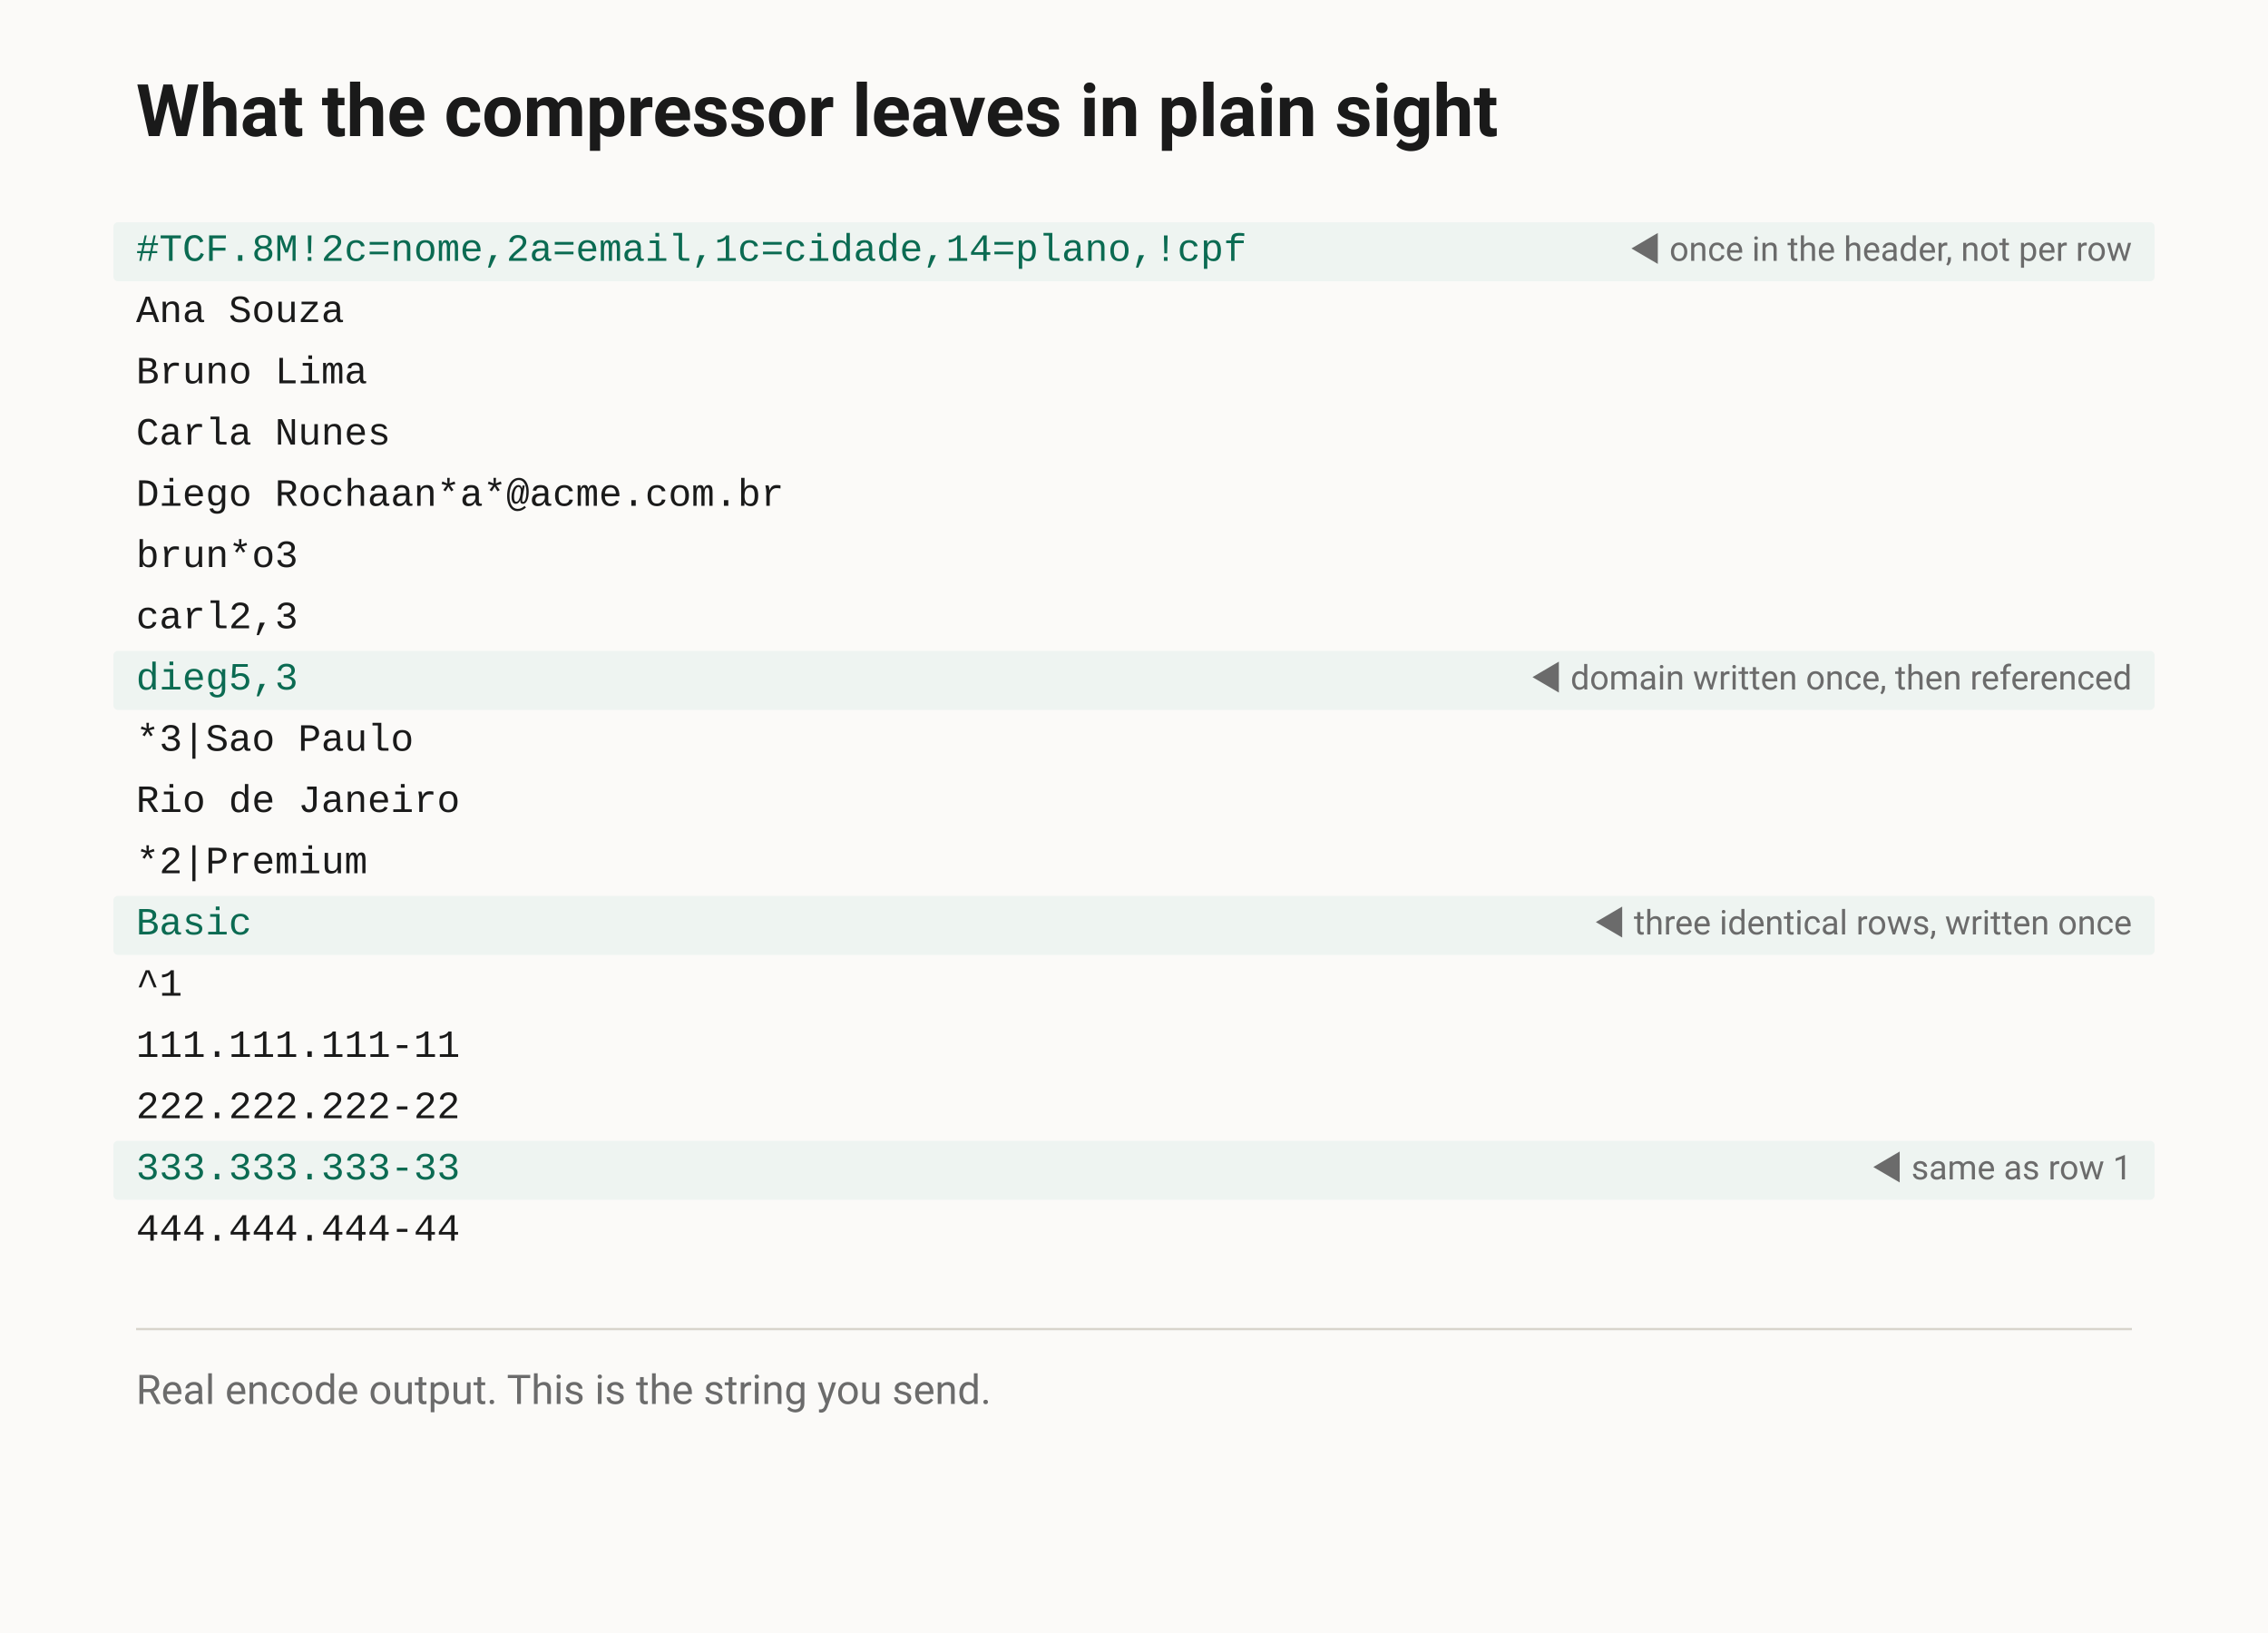
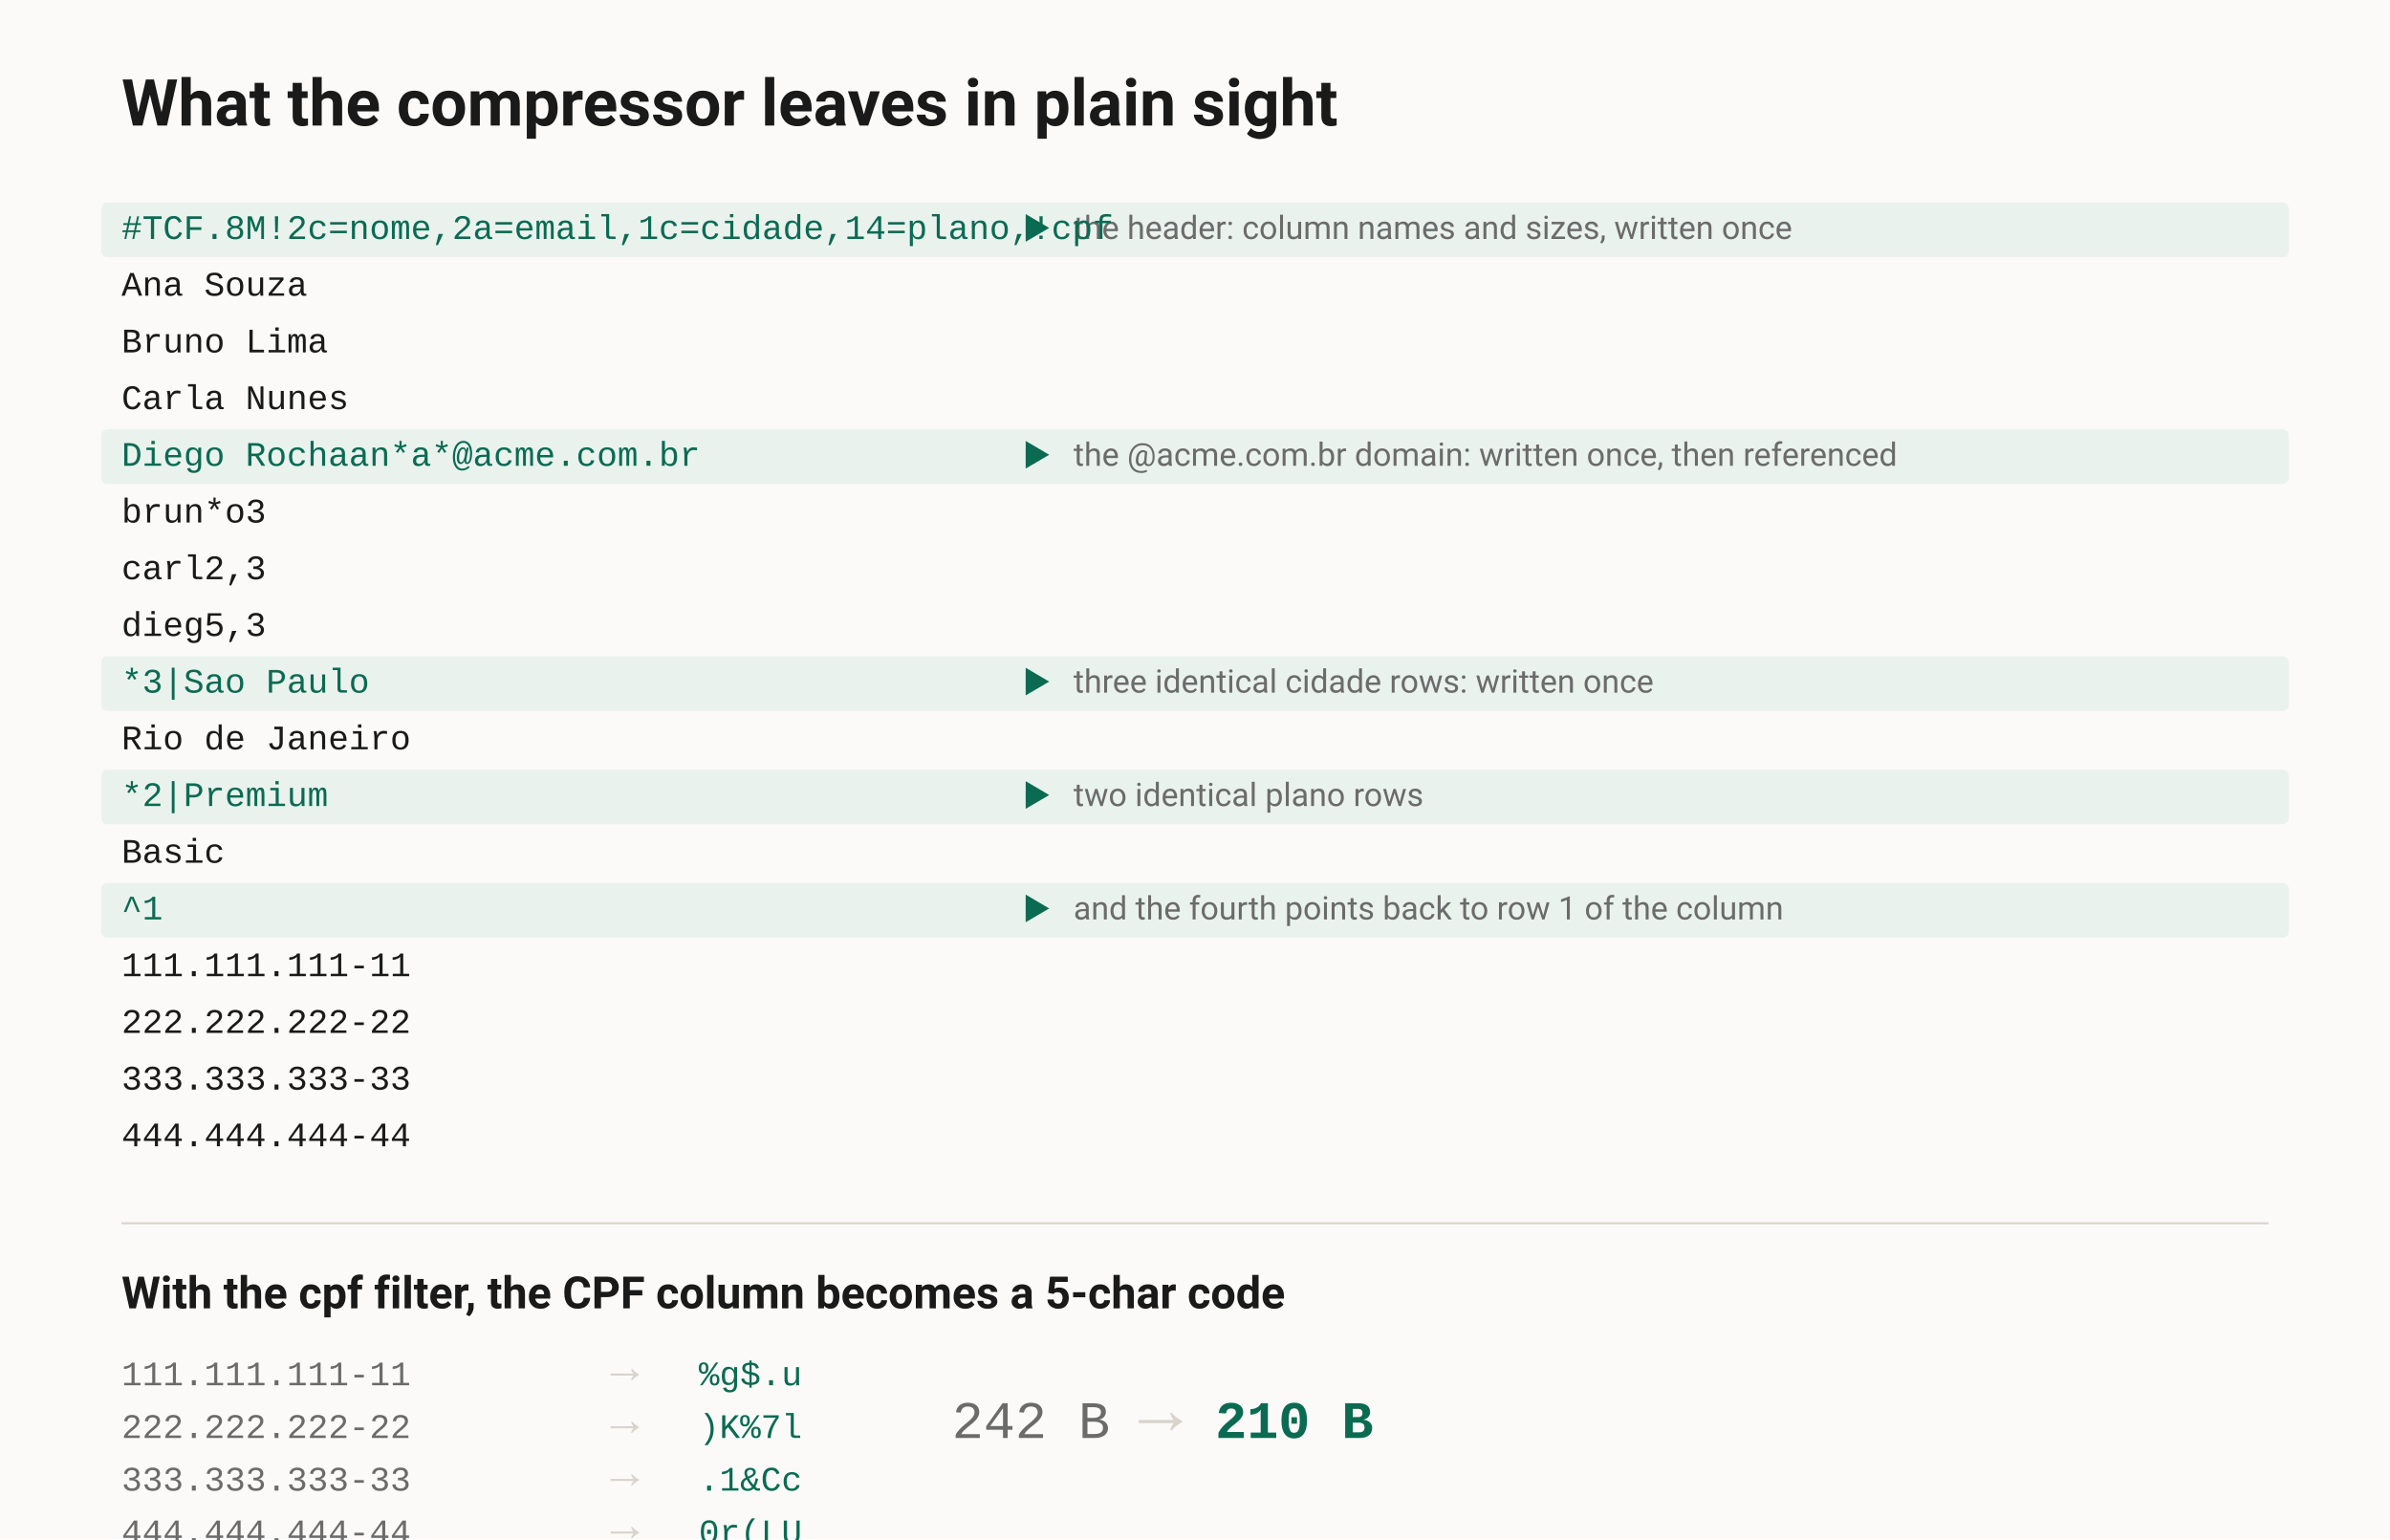
- <svg xmlns="http://www.w3.org/2000/svg" width="1000" height="720" viewBox="0 0 1000 720">
-   <rect width="1000" height="720" fill="#fbfaf8" />
-   <text x="60" y="60" font-family="system-ui, -apple-system, 'Segoe UI', Roboto, Helvetica, Arial, sans-serif" font-size="32" fill="#1a1a1a" font-weight="600" text-anchor="start" xml:space="preserve">What the compressor leaves in plain sight</text>
-   <rect x="50" y="98" width="900" height="26" rx="2" fill="#eef4f1" />
-   <text x="60" y="115" font-family="ui-monospace, SFMono-Regular, Consolas, 'Liberation Mono', monospace" font-size="17" fill="#0b6b52" text-anchor="start" xml:space="preserve">#TCF.8M!2c=nome,2a=email,1c=cidade,14=plano,!cpf</text>
-   <text x="940" y="115" font-family="system-ui, -apple-system, 'Segoe UI', Roboto, Helvetica, Arial, sans-serif" font-size="15" fill="#6b6b6b" text-anchor="end" xml:space="preserve">◀ once in the header, not per row</text>
-   <text x="60" y="142" font-family="ui-monospace, SFMono-Regular, Consolas, 'Liberation Mono', monospace" font-size="17" fill="#1a1a1a" text-anchor="start" xml:space="preserve">Ana Souza</text>
-   <text x="60" y="169" font-family="ui-monospace, SFMono-Regular, Consolas, 'Liberation Mono', monospace" font-size="17" fill="#1a1a1a" text-anchor="start" xml:space="preserve">Bruno Lima</text>
-   <text x="60" y="196" font-family="ui-monospace, SFMono-Regular, Consolas, 'Liberation Mono', monospace" font-size="17" fill="#1a1a1a" text-anchor="start" xml:space="preserve">Carla Nunes</text>
-   <text x="60" y="223" font-family="ui-monospace, SFMono-Regular, Consolas, 'Liberation Mono', monospace" font-size="17" fill="#1a1a1a" text-anchor="start" xml:space="preserve">Diego Rochaan*a*@acme.com.br</text>
-   <text x="60" y="250" font-family="ui-monospace, SFMono-Regular, Consolas, 'Liberation Mono', monospace" font-size="17" fill="#1a1a1a" text-anchor="start" xml:space="preserve">brun*o3</text>
-   <text x="60" y="277" font-family="ui-monospace, SFMono-Regular, Consolas, 'Liberation Mono', monospace" font-size="17" fill="#1a1a1a" text-anchor="start" xml:space="preserve">carl2,3</text>
-   <rect x="50" y="287" width="900" height="26" rx="2" fill="#eef4f1" />
-   <text x="60" y="304" font-family="ui-monospace, SFMono-Regular, Consolas, 'Liberation Mono', monospace" font-size="17" fill="#0b6b52" text-anchor="start" xml:space="preserve">dieg5,3</text>
-   <text x="940" y="304" font-family="system-ui, -apple-system, 'Segoe UI', Roboto, Helvetica, Arial, sans-serif" font-size="15" fill="#6b6b6b" text-anchor="end" xml:space="preserve">◀ domain written once, then referenced</text>
-   <text x="60" y="331" font-family="ui-monospace, SFMono-Regular, Consolas, 'Liberation Mono', monospace" font-size="17" fill="#1a1a1a" text-anchor="start" xml:space="preserve">*3|Sao Paulo</text>
-   <text x="60" y="358" font-family="ui-monospace, SFMono-Regular, Consolas, 'Liberation Mono', monospace" font-size="17" fill="#1a1a1a" text-anchor="start" xml:space="preserve">Rio de Janeiro</text>
-   <text x="60" y="385" font-family="ui-monospace, SFMono-Regular, Consolas, 'Liberation Mono', monospace" font-size="17" fill="#1a1a1a" text-anchor="start" xml:space="preserve">*2|Premium</text>
-   <rect x="50" y="395" width="900" height="26" rx="2" fill="#eef4f1" />
-   <text x="60" y="412" font-family="ui-monospace, SFMono-Regular, Consolas, 'Liberation Mono', monospace" font-size="17" fill="#0b6b52" text-anchor="start" xml:space="preserve">Basic</text>
-   <text x="940" y="412" font-family="system-ui, -apple-system, 'Segoe UI', Roboto, Helvetica, Arial, sans-serif" font-size="15" fill="#6b6b6b" text-anchor="end" xml:space="preserve">◀ three identical rows, written once</text>
-   <text x="60" y="439" font-family="ui-monospace, SFMono-Regular, Consolas, 'Liberation Mono', monospace" font-size="17" fill="#1a1a1a" text-anchor="start" xml:space="preserve">^1</text>
-   <text x="60" y="466" font-family="ui-monospace, SFMono-Regular, Consolas, 'Liberation Mono', monospace" font-size="17" fill="#1a1a1a" text-anchor="start" xml:space="preserve">111.111.111-11</text>
-   <text x="60" y="493" font-family="ui-monospace, SFMono-Regular, Consolas, 'Liberation Mono', monospace" font-size="17" fill="#1a1a1a" text-anchor="start" xml:space="preserve">222.222.222-22</text>
-   <rect x="50" y="503" width="900" height="26" rx="2" fill="#eef4f1" />
-   <text x="60" y="520" font-family="ui-monospace, SFMono-Regular, Consolas, 'Liberation Mono', monospace" font-size="17" fill="#0b6b52" text-anchor="start" xml:space="preserve">333.333.333-33</text>
-   <text x="940" y="520" font-family="system-ui, -apple-system, 'Segoe UI', Roboto, Helvetica, Arial, sans-serif" font-size="15" fill="#6b6b6b" text-anchor="end" xml:space="preserve">◀ same as row 1</text>
-   <text x="60" y="547" font-family="ui-monospace, SFMono-Regular, Consolas, 'Liberation Mono', monospace" font-size="17" fill="#1a1a1a" text-anchor="start" xml:space="preserve">444.444.444-44</text>
-   <line x1="60" y1="586" x2="940" y2="586" stroke="#d8d4cc" stroke-width="1" />
-   <text x="60" y="619" font-family="system-ui, -apple-system, 'Segoe UI', Roboto, Helvetica, Arial, sans-serif" font-size="18" fill="#6b6b6b" text-anchor="start" xml:space="preserve">Real encode output. This is the string you send.</text>
+ <svg xmlns="http://www.w3.org/2000/svg" width="1180" height="760" viewBox="0 0 1180 760">
+   <rect width="1180" height="760" fill="#fbfaf8" />
+   <text x="60" y="62" font-family="system-ui, -apple-system, 'Segoe UI', Roboto, Helvetica, Arial, sans-serif" font-size="32" fill="#1a1a1a" font-weight="600" text-anchor="start" xml:space="preserve">What the compressor leaves in plain sight</text>
+   <rect x="50" y="100" width="1080" height="27" rx="3" fill="#eaf2ee" />
+   <text x="505" y="118" font-family="system-ui, -apple-system, 'Segoe UI', Roboto, Helvetica, Arial, sans-serif" font-size="15" fill="#0b6b52" text-anchor="start" xml:space="preserve">▶</text>
+   <text x="530" y="118" font-family="system-ui, -apple-system, 'Segoe UI', Roboto, Helvetica, Arial, sans-serif" font-size="16" fill="#6b6b6b" text-anchor="start" xml:space="preserve">the header: column names and sizes, written once</text>
+   <text x="60" y="118" font-family="ui-monospace, SFMono-Regular, Consolas, 'Liberation Mono', monospace" font-size="17" fill="#0b6b52" text-anchor="start" xml:space="preserve">#TCF.8M!2c=nome,2a=email,1c=cidade,14=plano,!cpf</text>
+   <text x="60" y="146" font-family="ui-monospace, SFMono-Regular, Consolas, 'Liberation Mono', monospace" font-size="17" fill="#1a1a1a" text-anchor="start" xml:space="preserve">Ana Souza</text>
+   <text x="60" y="174" font-family="ui-monospace, SFMono-Regular, Consolas, 'Liberation Mono', monospace" font-size="17" fill="#1a1a1a" text-anchor="start" xml:space="preserve">Bruno Lima</text>
+   <text x="60" y="202" font-family="ui-monospace, SFMono-Regular, Consolas, 'Liberation Mono', monospace" font-size="17" fill="#1a1a1a" text-anchor="start" xml:space="preserve">Carla Nunes</text>
+   <rect x="50" y="212" width="1080" height="27" rx="3" fill="#eaf2ee" />
+   <text x="505" y="230" font-family="system-ui, -apple-system, 'Segoe UI', Roboto, Helvetica, Arial, sans-serif" font-size="15" fill="#0b6b52" text-anchor="start" xml:space="preserve">▶</text>
+   <text x="530" y="230" font-family="system-ui, -apple-system, 'Segoe UI', Roboto, Helvetica, Arial, sans-serif" font-size="16" fill="#6b6b6b" text-anchor="start" xml:space="preserve">the @acme.com.br domain: written once, then referenced</text>
+   <text x="60" y="230" font-family="ui-monospace, SFMono-Regular, Consolas, 'Liberation Mono', monospace" font-size="17" fill="#0b6b52" text-anchor="start" xml:space="preserve">Diego Rochaan*a*@acme.com.br</text>
+   <text x="60" y="258" font-family="ui-monospace, SFMono-Regular, Consolas, 'Liberation Mono', monospace" font-size="17" fill="#1a1a1a" text-anchor="start" xml:space="preserve">brun*o3</text>
+   <text x="60" y="286" font-family="ui-monospace, SFMono-Regular, Consolas, 'Liberation Mono', monospace" font-size="17" fill="#1a1a1a" text-anchor="start" xml:space="preserve">carl2,3</text>
+   <text x="60" y="314" font-family="ui-monospace, SFMono-Regular, Consolas, 'Liberation Mono', monospace" font-size="17" fill="#1a1a1a" text-anchor="start" xml:space="preserve">dieg5,3</text>
+   <rect x="50" y="324" width="1080" height="27" rx="3" fill="#eaf2ee" />
+   <text x="505" y="342" font-family="system-ui, -apple-system, 'Segoe UI', Roboto, Helvetica, Arial, sans-serif" font-size="15" fill="#0b6b52" text-anchor="start" xml:space="preserve">▶</text>
+   <text x="530" y="342" font-family="system-ui, -apple-system, 'Segoe UI', Roboto, Helvetica, Arial, sans-serif" font-size="16" fill="#6b6b6b" text-anchor="start" xml:space="preserve">three identical cidade rows: written once</text>
+   <text x="60" y="342" font-family="ui-monospace, SFMono-Regular, Consolas, 'Liberation Mono', monospace" font-size="17" fill="#0b6b52" text-anchor="start" xml:space="preserve">*3|Sao Paulo</text>
+   <text x="60" y="370" font-family="ui-monospace, SFMono-Regular, Consolas, 'Liberation Mono', monospace" font-size="17" fill="#1a1a1a" text-anchor="start" xml:space="preserve">Rio de Janeiro</text>
+   <rect x="50" y="380" width="1080" height="27" rx="3" fill="#eaf2ee" />
+   <text x="505" y="398" font-family="system-ui, -apple-system, 'Segoe UI', Roboto, Helvetica, Arial, sans-serif" font-size="15" fill="#0b6b52" text-anchor="start" xml:space="preserve">▶</text>
+   <text x="530" y="398" font-family="system-ui, -apple-system, 'Segoe UI', Roboto, Helvetica, Arial, sans-serif" font-size="16" fill="#6b6b6b" text-anchor="start" xml:space="preserve">two identical plano rows</text>
+   <text x="60" y="398" font-family="ui-monospace, SFMono-Regular, Consolas, 'Liberation Mono', monospace" font-size="17" fill="#0b6b52" text-anchor="start" xml:space="preserve">*2|Premium</text>
+   <text x="60" y="426" font-family="ui-monospace, SFMono-Regular, Consolas, 'Liberation Mono', monospace" font-size="17" fill="#1a1a1a" text-anchor="start" xml:space="preserve">Basic</text>
+   <rect x="50" y="436" width="1080" height="27" rx="3" fill="#eaf2ee" />
+   <text x="505" y="454" font-family="system-ui, -apple-system, 'Segoe UI', Roboto, Helvetica, Arial, sans-serif" font-size="15" fill="#0b6b52" text-anchor="start" xml:space="preserve">▶</text>
+   <text x="530" y="454" font-family="system-ui, -apple-system, 'Segoe UI', Roboto, Helvetica, Arial, sans-serif" font-size="16" fill="#6b6b6b" text-anchor="start" xml:space="preserve">and the fourth points back to row 1 of the column</text>
+   <text x="60" y="454" font-family="ui-monospace, SFMono-Regular, Consolas, 'Liberation Mono', monospace" font-size="17" fill="#0b6b52" text-anchor="start" xml:space="preserve">^1</text>
+   <text x="60" y="482" font-family="ui-monospace, SFMono-Regular, Consolas, 'Liberation Mono', monospace" font-size="17" fill="#1a1a1a" text-anchor="start" xml:space="preserve">111.111.111-11</text>
+   <text x="60" y="510" font-family="ui-monospace, SFMono-Regular, Consolas, 'Liberation Mono', monospace" font-size="17" fill="#1a1a1a" text-anchor="start" xml:space="preserve">222.222.222-22</text>
+   <text x="60" y="538" font-family="ui-monospace, SFMono-Regular, Consolas, 'Liberation Mono', monospace" font-size="17" fill="#1a1a1a" text-anchor="start" xml:space="preserve">333.333.333-33</text>
+   <text x="60" y="566" font-family="ui-monospace, SFMono-Regular, Consolas, 'Liberation Mono', monospace" font-size="17" fill="#1a1a1a" text-anchor="start" xml:space="preserve">444.444.444-44</text>
+   <line x1="60" y1="604" x2="1120" y2="604" stroke="#d8d4cc" stroke-width="1" />
+   <text x="60" y="646" font-family="system-ui, -apple-system, 'Segoe UI', Roboto, Helvetica, Arial, sans-serif" font-size="22" fill="#1a1a1a" font-weight="600" text-anchor="start" xml:space="preserve">With the cpf filter, the CPF column becomes a 5-char code</text>
+   <text x="60" y="684" font-family="ui-monospace, SFMono-Regular, Consolas, 'Liberation Mono', monospace" font-size="17" fill="#6b6b6b" text-anchor="start" xml:space="preserve">111.111.111-11</text>
+   <text x="300" y="684" font-family="system-ui, -apple-system, 'Segoe UI', Roboto, Helvetica, Arial, sans-serif" font-size="17" fill="#d8d4cc" text-anchor="start" xml:space="preserve">→</text>
+   <text x="345" y="684" font-family="ui-monospace, SFMono-Regular, Consolas, 'Liberation Mono', monospace" font-size="17" fill="#0b6b52" text-anchor="start" xml:space="preserve">%g$.u</text>
+   <text x="60" y="710" font-family="ui-monospace, SFMono-Regular, Consolas, 'Liberation Mono', monospace" font-size="17" fill="#6b6b6b" text-anchor="start" xml:space="preserve">222.222.222-22</text>
+   <text x="300" y="710" font-family="system-ui, -apple-system, 'Segoe UI', Roboto, Helvetica, Arial, sans-serif" font-size="17" fill="#d8d4cc" text-anchor="start" xml:space="preserve">→</text>
+   <text x="345" y="710" font-family="ui-monospace, SFMono-Regular, Consolas, 'Liberation Mono', monospace" font-size="17" fill="#0b6b52" text-anchor="start" xml:space="preserve">)K%7l</text>
+   <text x="60" y="736" font-family="ui-monospace, SFMono-Regular, Consolas, 'Liberation Mono', monospace" font-size="17" fill="#6b6b6b" text-anchor="start" xml:space="preserve">333.333.333-33</text>
+   <text x="300" y="736" font-family="system-ui, -apple-system, 'Segoe UI', Roboto, Helvetica, Arial, sans-serif" font-size="17" fill="#d8d4cc" text-anchor="start" xml:space="preserve">→</text>
+   <text x="345" y="736" font-family="ui-monospace, SFMono-Regular, Consolas, 'Liberation Mono', monospace" font-size="17" fill="#0b6b52" text-anchor="start" xml:space="preserve">.1&amp;Cc</text>
+   <text x="60" y="762" font-family="ui-monospace, SFMono-Regular, Consolas, 'Liberation Mono', monospace" font-size="17" fill="#6b6b6b" text-anchor="start" xml:space="preserve">444.444.444-44</text>
+   <text x="300" y="762" font-family="system-ui, -apple-system, 'Segoe UI', Roboto, Helvetica, Arial, sans-serif" font-size="17" fill="#d8d4cc" text-anchor="start" xml:space="preserve">→</text>
+   <text x="345" y="762" font-family="ui-monospace, SFMono-Regular, Consolas, 'Liberation Mono', monospace" font-size="17" fill="#0b6b52" text-anchor="start" xml:space="preserve">0r(LU</text>
+   <text x="470" y="710" font-family="ui-monospace, SFMono-Regular, Consolas, 'Liberation Mono', monospace" font-size="26" fill="#6b6b6b" text-anchor="start" xml:space="preserve">242 B</text>
+   <text x="560" y="710" font-family="system-ui, -apple-system, 'Segoe UI', Roboto, Helvetica, Arial, sans-serif" font-size="26" fill="#d8d4cc" text-anchor="start" xml:space="preserve">→</text>
+   <text x="600" y="710" font-family="ui-monospace, SFMono-Regular, Consolas, 'Liberation Mono', monospace" font-size="26" fill="#0b6b52" font-weight="600" text-anchor="start" xml:space="preserve">210 B</text>
+   <text x="60" y="812" font-family="system-ui, -apple-system, 'Segoe UI', Roboto, Helvetica, Arial, sans-serif" font-size="18" fill="#6b6b6b" text-anchor="start" xml:space="preserve">9 useful digits kept; decode rebuilds the mask and the 2 check digits.</text>
+   <text x="60" y="838" font-family="system-ui, -apple-system, 'Segoe UI', Roboto, Helvetica, Arial, sans-serif" font-size="18" fill="#6b6b6b" text-anchor="start" xml:space="preserve">Real encode output. This is the string you send.</text>
</svg>
